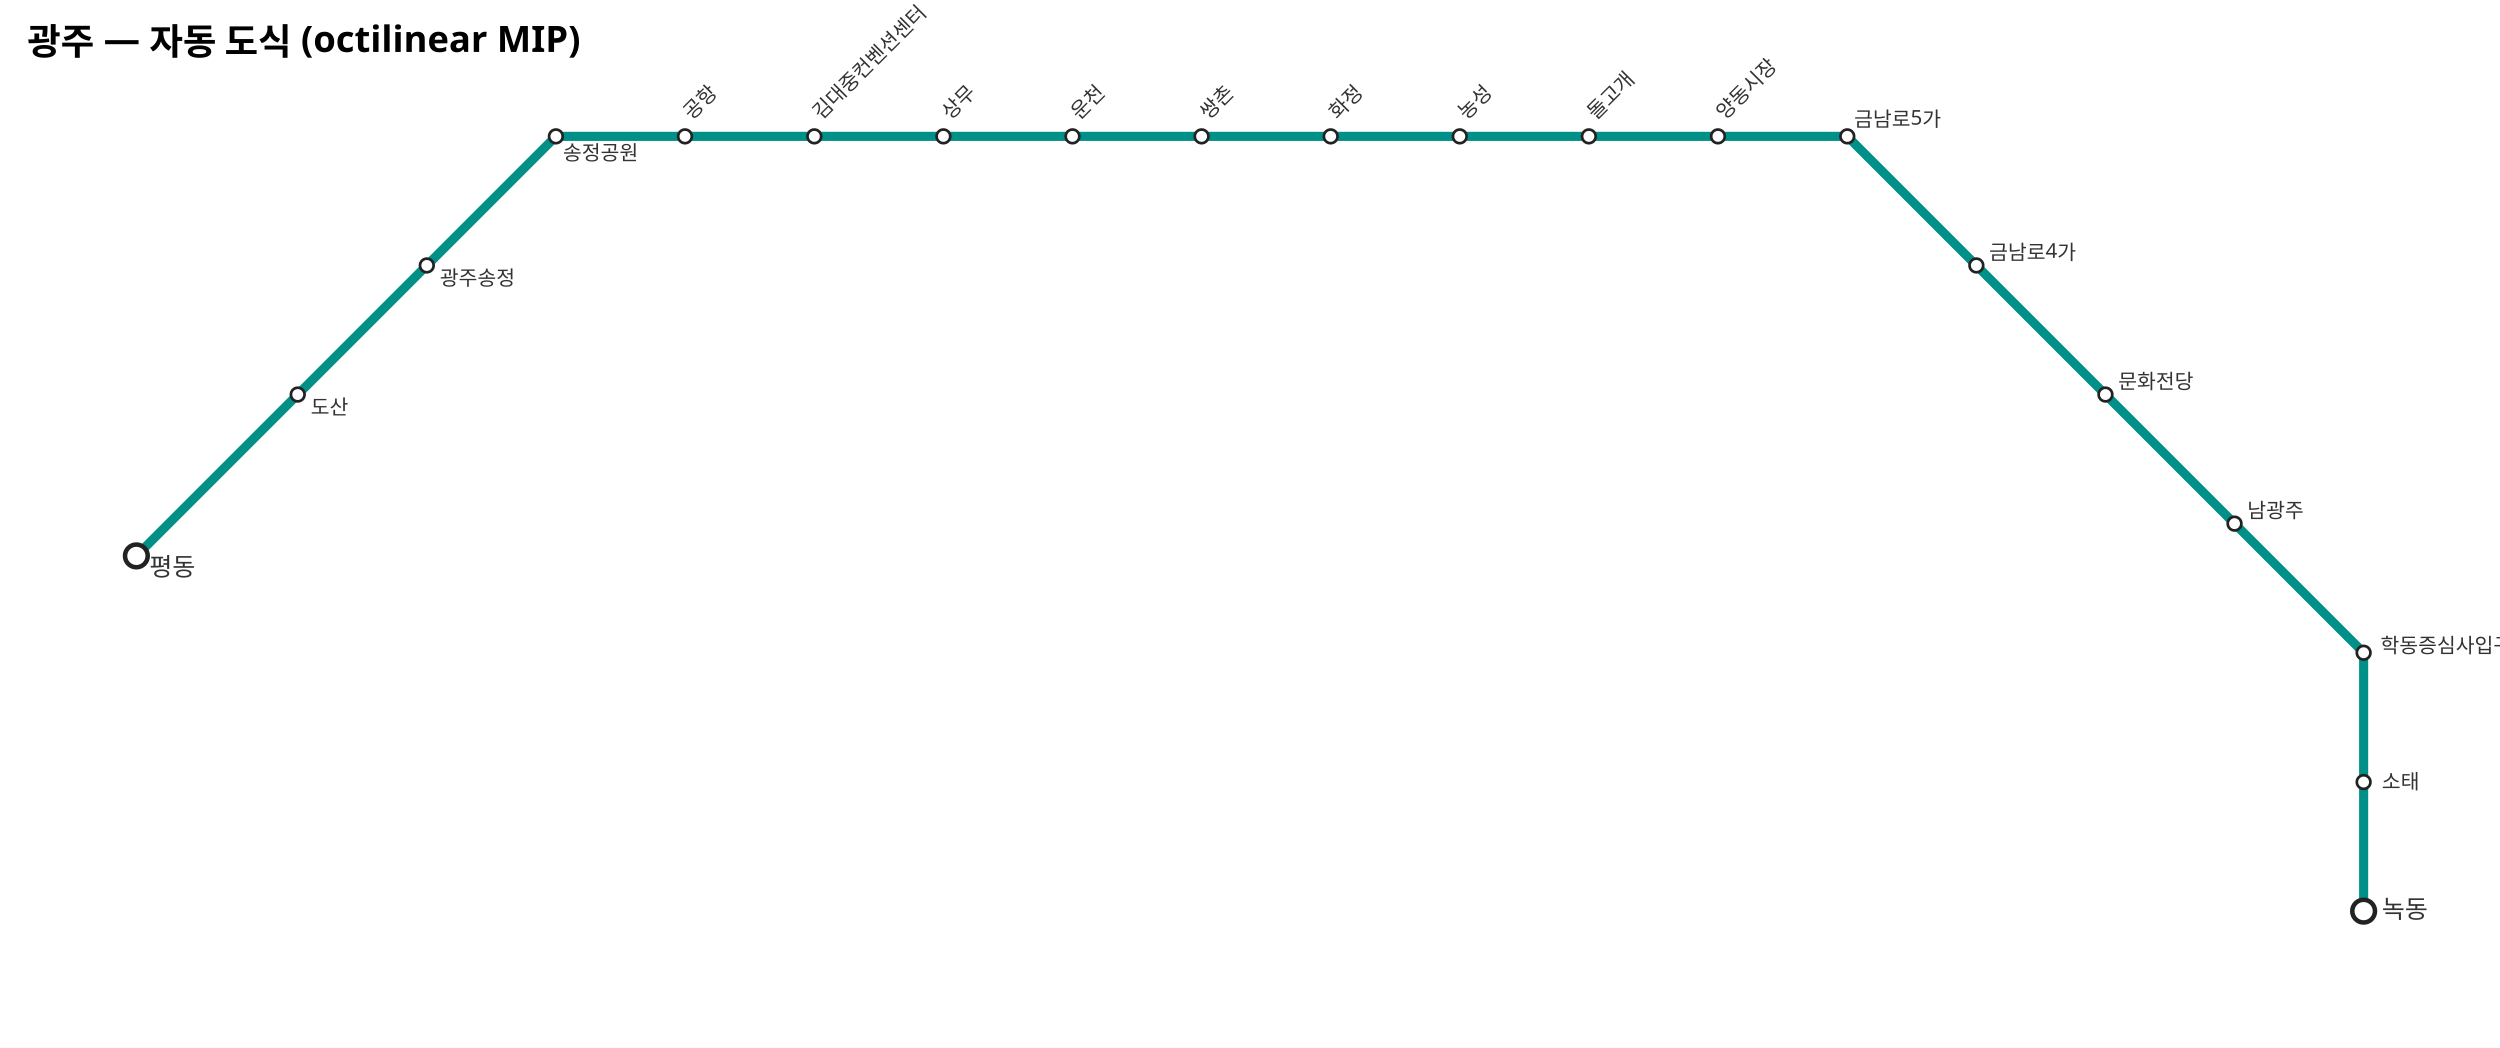
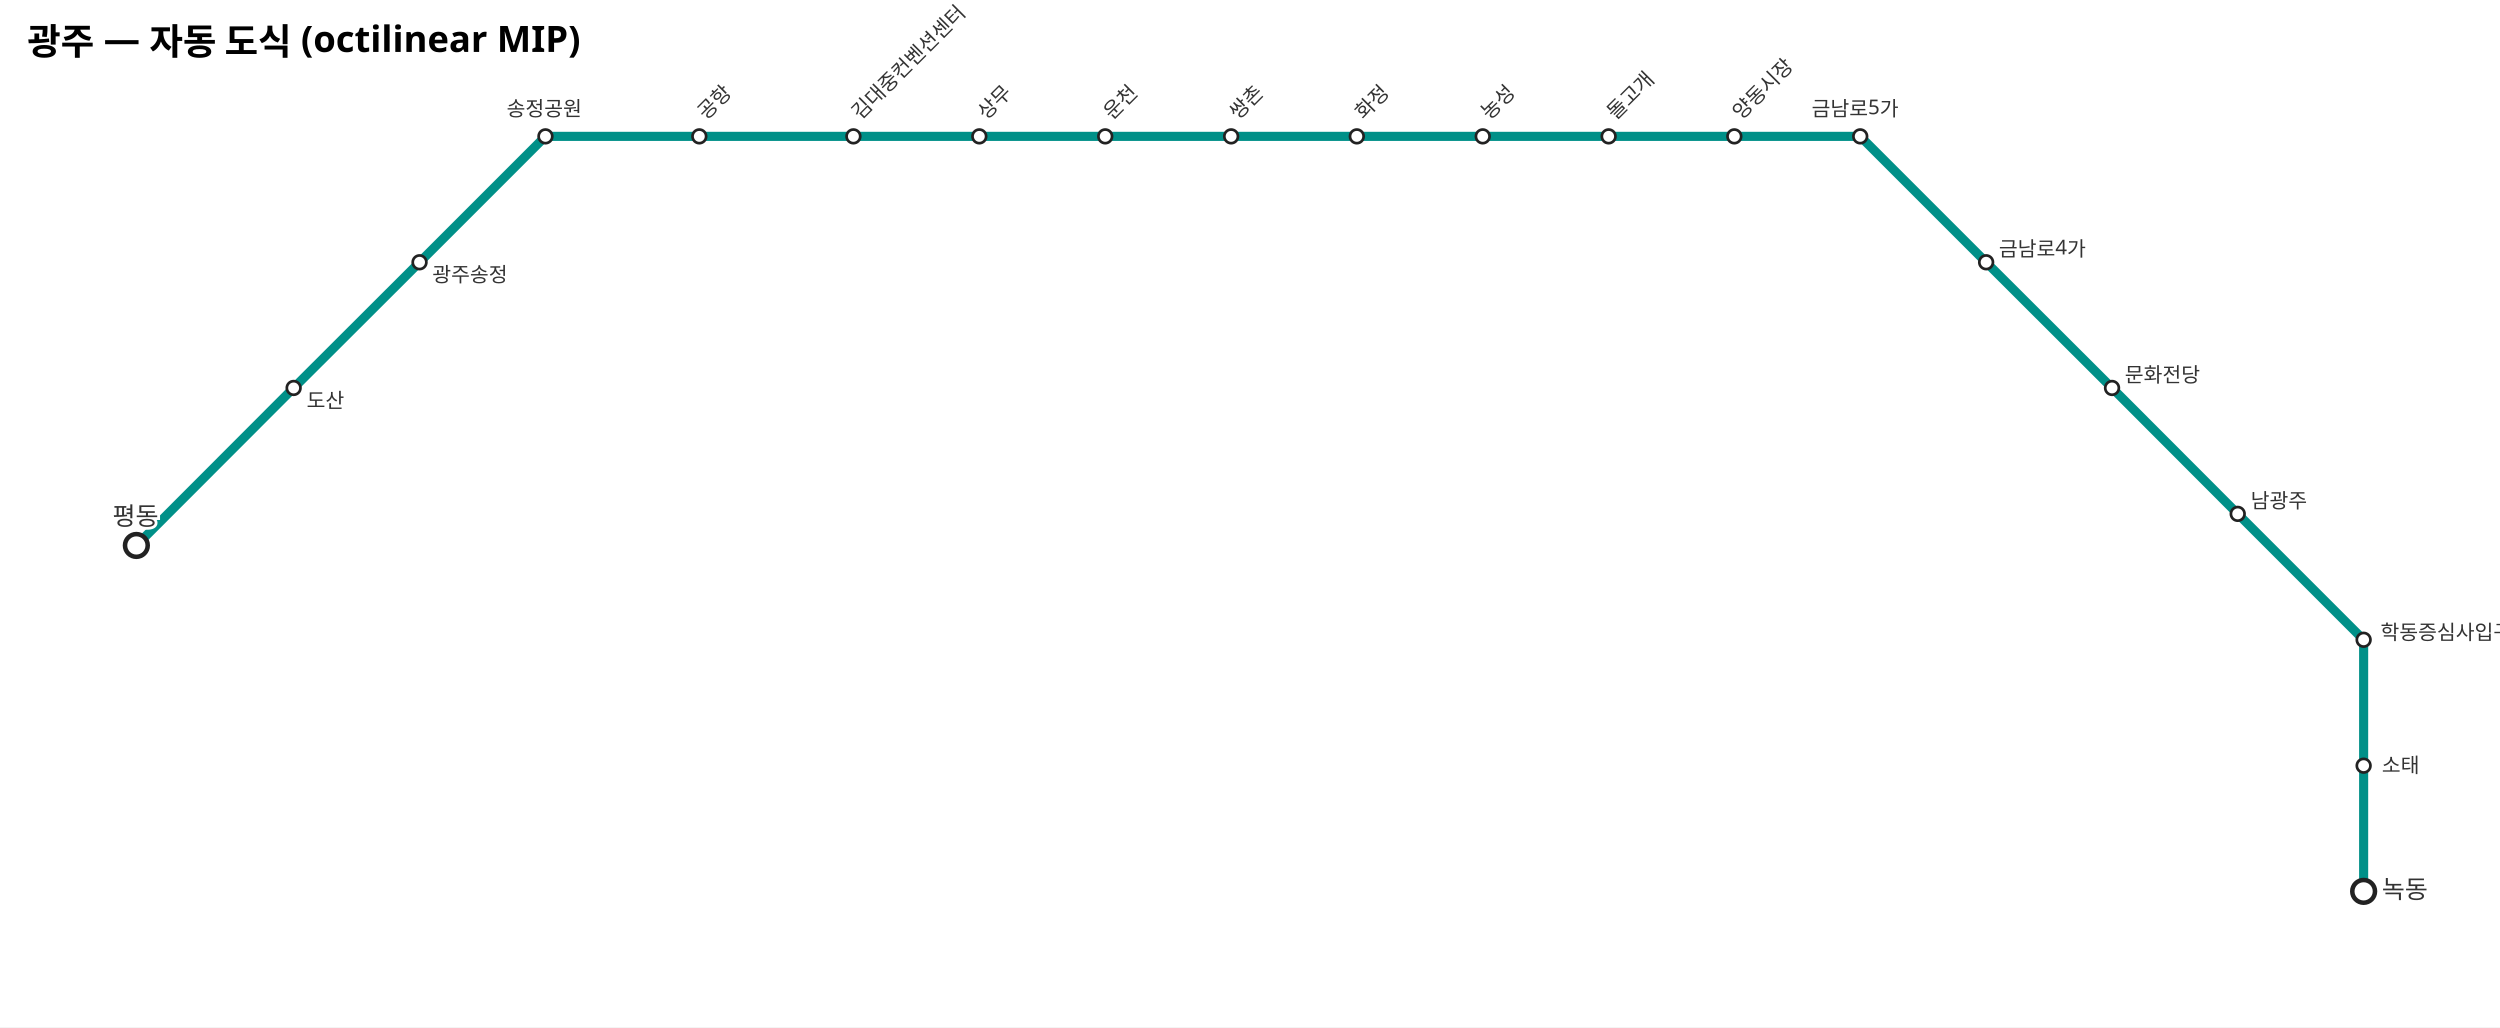
- <svg xmlns="http://www.w3.org/2000/svg" viewBox="0 0 1100 461" font-family="sans-serif">
+ <svg xmlns="http://www.w3.org/2000/svg" viewBox="0 0 1100 452" font-family="sans-serif">
  <rect width="100%" height="100%" fill="#fff" />
  <text x="12" y="24" font-size="16" font-weight="700">광주 — 자동 도식 (octilinear MIP)</text>
-   <line x1="301.4" y1="60.0" x2="358.3" y2="60.0" stroke="#009088" stroke-width="4" stroke-linecap="round" />
-   <line x1="301.4" y1="60.0" x2="244.6" y2="60.0" stroke="#009088" stroke-width="4" stroke-linecap="round" />
-   <line x1="187.8" y1="116.8" x2="131.0" y2="173.6" stroke="#009088" stroke-width="4" stroke-linecap="round" />
-   <line x1="187.8" y1="116.8" x2="244.6" y2="60.0" stroke="#009088" stroke-width="4" stroke-linecap="round" />
-   <line x1="869.6" y1="116.8" x2="812.8" y2="60.0" stroke="#009088" stroke-width="4" stroke-linecap="round" />
-   <line x1="869.6" y1="116.8" x2="926.4" y2="173.6" stroke="#009088" stroke-width="4" stroke-linecap="round" />
-   <line x1="812.8" y1="60.0" x2="755.9" y2="60.0" stroke="#009088" stroke-width="4" stroke-linecap="round" />
-   <line x1="358.3" y1="60.0" x2="415.1" y2="60.0" stroke="#009088" stroke-width="4" stroke-linecap="round" />
-   <line x1="983.2" y1="230.4" x2="926.4" y2="173.6" stroke="#009088" stroke-width="4" stroke-linecap="round" />
-   <line x1="983.2" y1="230.4" x2="1040.0" y2="287.2" stroke="#009088" stroke-width="4" stroke-linecap="round" />
-   <line x1="1040.0" y1="400.9" x2="1040.0" y2="344.1" stroke="#009088" stroke-width="4" stroke-linecap="round" />
-   <line x1="642.3" y1="60.0" x2="699.1" y2="60.0" stroke="#009088" stroke-width="4" stroke-linecap="round" />
-   <line x1="642.3" y1="60.0" x2="585.5" y2="60.0" stroke="#009088" stroke-width="4" stroke-linecap="round" />
-   <line x1="131.0" y1="173.6" x2="60.0" y2="244.6" stroke="#009088" stroke-width="4" stroke-linecap="round" />
-   <line x1="699.1" y1="60.0" x2="755.9" y2="60.0" stroke="#009088" stroke-width="4" stroke-linecap="round" />
-   <line x1="415.1" y1="60.0" x2="471.9" y2="60.0" stroke="#009088" stroke-width="4" stroke-linecap="round" />
-   <line x1="1040.0" y1="344.1" x2="1040.0" y2="287.2" stroke="#009088" stroke-width="4" stroke-linecap="round" />
-   <line x1="528.7" y1="60.0" x2="471.9" y2="60.0" stroke="#009088" stroke-width="4" stroke-linecap="round" />
-   <line x1="528.7" y1="60.0" x2="585.5" y2="60.0" stroke="#009088" stroke-width="4" stroke-linecap="round" />
-   <circle cx="301.4" cy="60.0" r="3" fill="#fff" stroke="#222" stroke-width="1.2" />
-   <text x="304.4" y="53.0" font-size="9" fill="#333" transform="rotate(-45 304.4 53.0)">공항</text>
-   <circle cx="187.8" cy="116.8" r="3" fill="#fff" stroke="#222" stroke-width="1.2" />
-   <text x="193.5" y="125.5" font-size="9" fill="#333">광주송정</text>
-   <circle cx="869.6" cy="116.8" r="3" fill="#fff" stroke="#222" stroke-width="1.2" />
-   <text x="875.2" y="114.2" font-size="9" fill="#333">금남로4가</text>
-   <circle cx="812.8" cy="60.0" r="3" fill="#fff" stroke="#222" stroke-width="1.2" />
-   <text x="815.8" y="55.6" font-size="9" fill="#333">금남로5가</text>
-   <circle cx="358.3" cy="60.0" r="3" fill="#fff" stroke="#222" stroke-width="1.2" />
-   <text x="361.3" y="53.0" font-size="9" fill="#333" transform="rotate(-45 361.3 53.0)">김대중컨벤션센터</text>
-   <circle cx="983.2" cy="230.4" r="3" fill="#fff" stroke="#222" stroke-width="1.2" />
-   <text x="988.8" y="227.8" font-size="9" fill="#333">남광주</text>
-   <circle cx="1040.0" cy="400.9" r="5" fill="#fff" stroke="#222" stroke-width="2" />
-   <text x="1048.0" y="403.9" font-size="11" fill="#333">녹동</text>
-   <circle cx="642.3" cy="60.0" r="3" fill="#fff" stroke="#222" stroke-width="1.2" />
-   <text x="645.3" y="53.0" font-size="9" fill="#333" transform="rotate(-45 645.3 53.0)">농성</text>
-   <circle cx="131.0" cy="173.6" r="3" fill="#fff" stroke="#222" stroke-width="1.2" />
-   <text x="136.7" y="182.3" font-size="9" fill="#333">도산</text>
-   <circle cx="699.1" cy="60.0" r="3" fill="#fff" stroke="#222" stroke-width="1.2" />
-   <text x="702.1" y="53.0" font-size="9" fill="#333" transform="rotate(-45 702.1 53.0)">돌고개</text>
-   <circle cx="926.4" cy="173.6" r="3" fill="#fff" stroke="#222" stroke-width="1.2" />
-   <text x="932.0" y="171.0" font-size="9" fill="#333">문화전당</text>
-   <circle cx="415.1" cy="60.0" r="3" fill="#fff" stroke="#222" stroke-width="1.2" />
-   <text x="418.1" y="53.0" font-size="9" fill="#333" transform="rotate(-45 418.1 53.0)">상무</text>
-   <circle cx="1040.0" cy="344.1" r="3" fill="#fff" stroke="#222" stroke-width="1.2" />
-   <text x="1048.0" y="347.1" font-size="9" fill="#333">소태</text>
-   <circle cx="244.6" cy="60.0" r="3" fill="#fff" stroke="#222" stroke-width="1.2" />
-   <text x="247.7" y="70.4" font-size="9" fill="#333">송정공원</text>
-   <circle cx="528.7" cy="60.0" r="3" fill="#fff" stroke="#222" stroke-width="1.2" />
-   <text x="531.7" y="53.0" font-size="9" fill="#333" transform="rotate(-45 531.7 53.0)">쌍촌</text>
-   <circle cx="755.9" cy="60.0" r="3" fill="#fff" stroke="#222" stroke-width="1.2" />
-   <text x="758.9" y="53.0" font-size="9" fill="#333" transform="rotate(-45 758.9 53.0)">양동시장</text>
-   <circle cx="471.9" cy="60.0" r="3" fill="#fff" stroke="#222" stroke-width="1.2" />
-   <text x="474.9" y="53.0" font-size="9" fill="#333" transform="rotate(-45 474.9 53.0)">운천</text>
-   <circle cx="60.0" cy="244.6" r="5" fill="#fff" stroke="#222" stroke-width="2" />
-   <text x="65.7" y="253.3" font-size="11" fill="#333">평동</text>
-   <circle cx="1040.0" cy="287.2" r="3" fill="#fff" stroke="#222" stroke-width="1.2" />
-   <text x="1047.4" y="287.2" font-size="9" fill="#333">학동증심사입구</text>
-   <circle cx="585.5" cy="60.0" r="3" fill="#fff" stroke="#222" stroke-width="1.2" />
-   <text x="588.5" y="53.0" font-size="9" fill="#333" transform="rotate(-45 588.5 53.0)">화정</text>
+   <line x1="307.7" y1="60.0" x2="375.5" y2="60.0" stroke="#009088" stroke-width="4" stroke-linecap="round" />
+   <line x1="307.7" y1="60.0" x2="240.0" y2="60.0" stroke="#009088" stroke-width="4" stroke-linecap="round" />
+   <line x1="184.6" y1="115.4" x2="129.2" y2="170.7" stroke="#009088" stroke-width="4" stroke-linecap="round" />
+   <line x1="184.6" y1="115.4" x2="240.0" y2="60.0" stroke="#009088" stroke-width="4" stroke-linecap="round" />
+   <line x1="873.9" y1="115.4" x2="818.5" y2="60.0" stroke="#009088" stroke-width="4" stroke-linecap="round" />
+   <line x1="873.9" y1="115.4" x2="929.3" y2="170.7" stroke="#009088" stroke-width="4" stroke-linecap="round" />
+   <line x1="818.5" y1="60.0" x2="763.1" y2="60.0" stroke="#009088" stroke-width="4" stroke-linecap="round" />
+   <line x1="375.5" y1="60.0" x2="430.9" y2="60.0" stroke="#009088" stroke-width="4" stroke-linecap="round" />
+   <line x1="984.6" y1="226.1" x2="929.3" y2="170.7" stroke="#009088" stroke-width="4" stroke-linecap="round" />
+   <line x1="984.6" y1="226.1" x2="1040.0" y2="281.5" stroke="#009088" stroke-width="4" stroke-linecap="round" />
+   <line x1="1040.0" y1="392.2" x2="1040.0" y2="336.9" stroke="#009088" stroke-width="4" stroke-linecap="round" />
+   <line x1="652.4" y1="60.0" x2="707.8" y2="60.0" stroke="#009088" stroke-width="4" stroke-linecap="round" />
+   <line x1="652.4" y1="60.0" x2="597.0" y2="60.0" stroke="#009088" stroke-width="4" stroke-linecap="round" />
+   <line x1="129.2" y1="170.7" x2="60.0" y2="240.0" stroke="#009088" stroke-width="4" stroke-linecap="round" />
+   <line x1="707.8" y1="60.0" x2="763.1" y2="60.0" stroke="#009088" stroke-width="4" stroke-linecap="round" />
+   <line x1="430.9" y1="60.0" x2="486.3" y2="60.0" stroke="#009088" stroke-width="4" stroke-linecap="round" />
+   <line x1="1040.0" y1="336.9" x2="1040.0" y2="281.5" stroke="#009088" stroke-width="4" stroke-linecap="round" />
+   <line x1="541.7" y1="60.0" x2="486.3" y2="60.0" stroke="#009088" stroke-width="4" stroke-linecap="round" />
+   <line x1="541.7" y1="60.0" x2="597.0" y2="60.0" stroke="#009088" stroke-width="4" stroke-linecap="round" />
+   <circle cx="307.7" cy="60.0" r="3" fill="#fff" stroke="#222" stroke-width="1.2" />
+   <circle cx="184.6" cy="115.4" r="3" fill="#fff" stroke="#222" stroke-width="1.2" />
+   <circle cx="873.9" cy="115.4" r="3" fill="#fff" stroke="#222" stroke-width="1.2" />
+   <circle cx="818.5" cy="60.0" r="3" fill="#fff" stroke="#222" stroke-width="1.2" />
+   <circle cx="375.5" cy="60.0" r="3" fill="#fff" stroke="#222" stroke-width="1.2" />
+   <circle cx="984.6" cy="226.1" r="3" fill="#fff" stroke="#222" stroke-width="1.2" />
+   <circle cx="1040.0" cy="392.2" r="5" fill="#fff" stroke="#222" stroke-width="2" />
+   <circle cx="652.4" cy="60.0" r="3" fill="#fff" stroke="#222" stroke-width="1.2" />
+   <circle cx="129.2" cy="170.7" r="3" fill="#fff" stroke="#222" stroke-width="1.2" />
+   <circle cx="707.8" cy="60.0" r="3" fill="#fff" stroke="#222" stroke-width="1.2" />
+   <circle cx="929.3" cy="170.7" r="3" fill="#fff" stroke="#222" stroke-width="1.2" />
+   <circle cx="430.9" cy="60.0" r="3" fill="#fff" stroke="#222" stroke-width="1.2" />
+   <circle cx="1040.0" cy="336.9" r="3" fill="#fff" stroke="#222" stroke-width="1.2" />
+   <circle cx="240.0" cy="60.0" r="3" fill="#fff" stroke="#222" stroke-width="1.2" />
+   <circle cx="541.7" cy="60.0" r="3" fill="#fff" stroke="#222" stroke-width="1.2" />
+   <circle cx="763.1" cy="60.0" r="3" fill="#fff" stroke="#222" stroke-width="1.2" />
+   <circle cx="486.3" cy="60.0" r="3" fill="#fff" stroke="#222" stroke-width="1.2" />
+   <circle cx="60.0" cy="240.0" r="5" fill="#fff" stroke="#222" stroke-width="2" />
+   <circle cx="1040.0" cy="281.5" r="3" fill="#fff" stroke="#222" stroke-width="1.2" />
+   <circle cx="597.0" cy="60.0" r="3" fill="#fff" stroke="#222" stroke-width="1.2" />
+   <text x="310.7" y="53.0" font-size="9" fill="#333" text-anchor="start" paint-order="stroke" stroke="#fff" stroke-width="2.5" transform="rotate(-45 310.7 53.0)">공항</text>
+   <text x="190.2" y="124.0" font-size="9" fill="#333" text-anchor="start" paint-order="stroke" stroke="#fff" stroke-width="2.5">광주송정</text>
+   <text x="879.5" y="112.7" font-size="9" fill="#333" text-anchor="start" paint-order="stroke" stroke="#fff" stroke-width="2.5">금남로4가</text>
+   <text x="797.1" y="51.0" font-size="9" fill="#333" text-anchor="start" paint-order="stroke" stroke="#fff" stroke-width="2.5">금남로5가</text>
+   <text x="378.5" y="53.0" font-size="9" fill="#333" text-anchor="start" paint-order="stroke" stroke="#fff" stroke-width="2.5" transform="rotate(-45 378.5 53.0)">김대중컨벤션센터</text>
+   <text x="990.3" y="223.5" font-size="9" fill="#333" text-anchor="start" paint-order="stroke" stroke="#fff" stroke-width="2.5">남광주</text>
+   <text x="1048.0" y="395.2" font-size="11" fill="#333" text-anchor="start" paint-order="stroke" stroke="#fff" stroke-width="2.5">녹동</text>
+   <text x="655.4" y="53.0" font-size="9" fill="#333" text-anchor="start" paint-order="stroke" stroke="#fff" stroke-width="2.5" transform="rotate(-45 655.4 53.0)">농성</text>
+   <text x="134.9" y="179.4" font-size="9" fill="#333" text-anchor="start" paint-order="stroke" stroke="#fff" stroke-width="2.5">도산</text>
+   <text x="710.8" y="53.0" font-size="9" fill="#333" text-anchor="start" paint-order="stroke" stroke="#fff" stroke-width="2.5" transform="rotate(-45 710.8 53.0)">돌고개</text>
+   <text x="934.9" y="168.1" font-size="9" fill="#333" text-anchor="start" paint-order="stroke" stroke="#fff" stroke-width="2.5">문화전당</text>
+   <text x="433.9" y="53.0" font-size="9" fill="#333" text-anchor="start" paint-order="stroke" stroke="#fff" stroke-width="2.5" transform="rotate(-45 433.9 53.0)">상무</text>
+   <text x="1048.0" y="339.9" font-size="9" fill="#333" text-anchor="start" paint-order="stroke" stroke="#fff" stroke-width="2.5">소태</text>
+   <text x="222.9" y="51.0" font-size="9" fill="#333" text-anchor="start" paint-order="stroke" stroke="#fff" stroke-width="2.5">송정공원</text>
+   <text x="544.7" y="53.0" font-size="9" fill="#333" text-anchor="start" paint-order="stroke" stroke="#fff" stroke-width="2.5" transform="rotate(-45 544.7 53.0)">쌍촌</text>
+   <text x="766.1" y="53.0" font-size="9" fill="#333" text-anchor="start" paint-order="stroke" stroke="#fff" stroke-width="2.5" transform="rotate(-45 766.1 53.0)">양동시장</text>
+   <text x="489.3" y="53.0" font-size="9" fill="#333" text-anchor="start" paint-order="stroke" stroke="#fff" stroke-width="2.5" transform="rotate(-45 489.3 53.0)">운천</text>
+   <text x="49.5" y="231.0" font-size="11" fill="#333" text-anchor="start" paint-order="stroke" stroke="#fff" stroke-width="2.5">평동</text>
+   <text x="1047.4" y="281.4" font-size="9" fill="#333" text-anchor="start" paint-order="stroke" stroke="#fff" stroke-width="2.5">학동증심사입구</text>
+   <text x="600.0" y="53.0" font-size="9" fill="#333" text-anchor="start" paint-order="stroke" stroke="#fff" stroke-width="2.5" transform="rotate(-45 600.0 53.0)">화정</text>
</svg>
